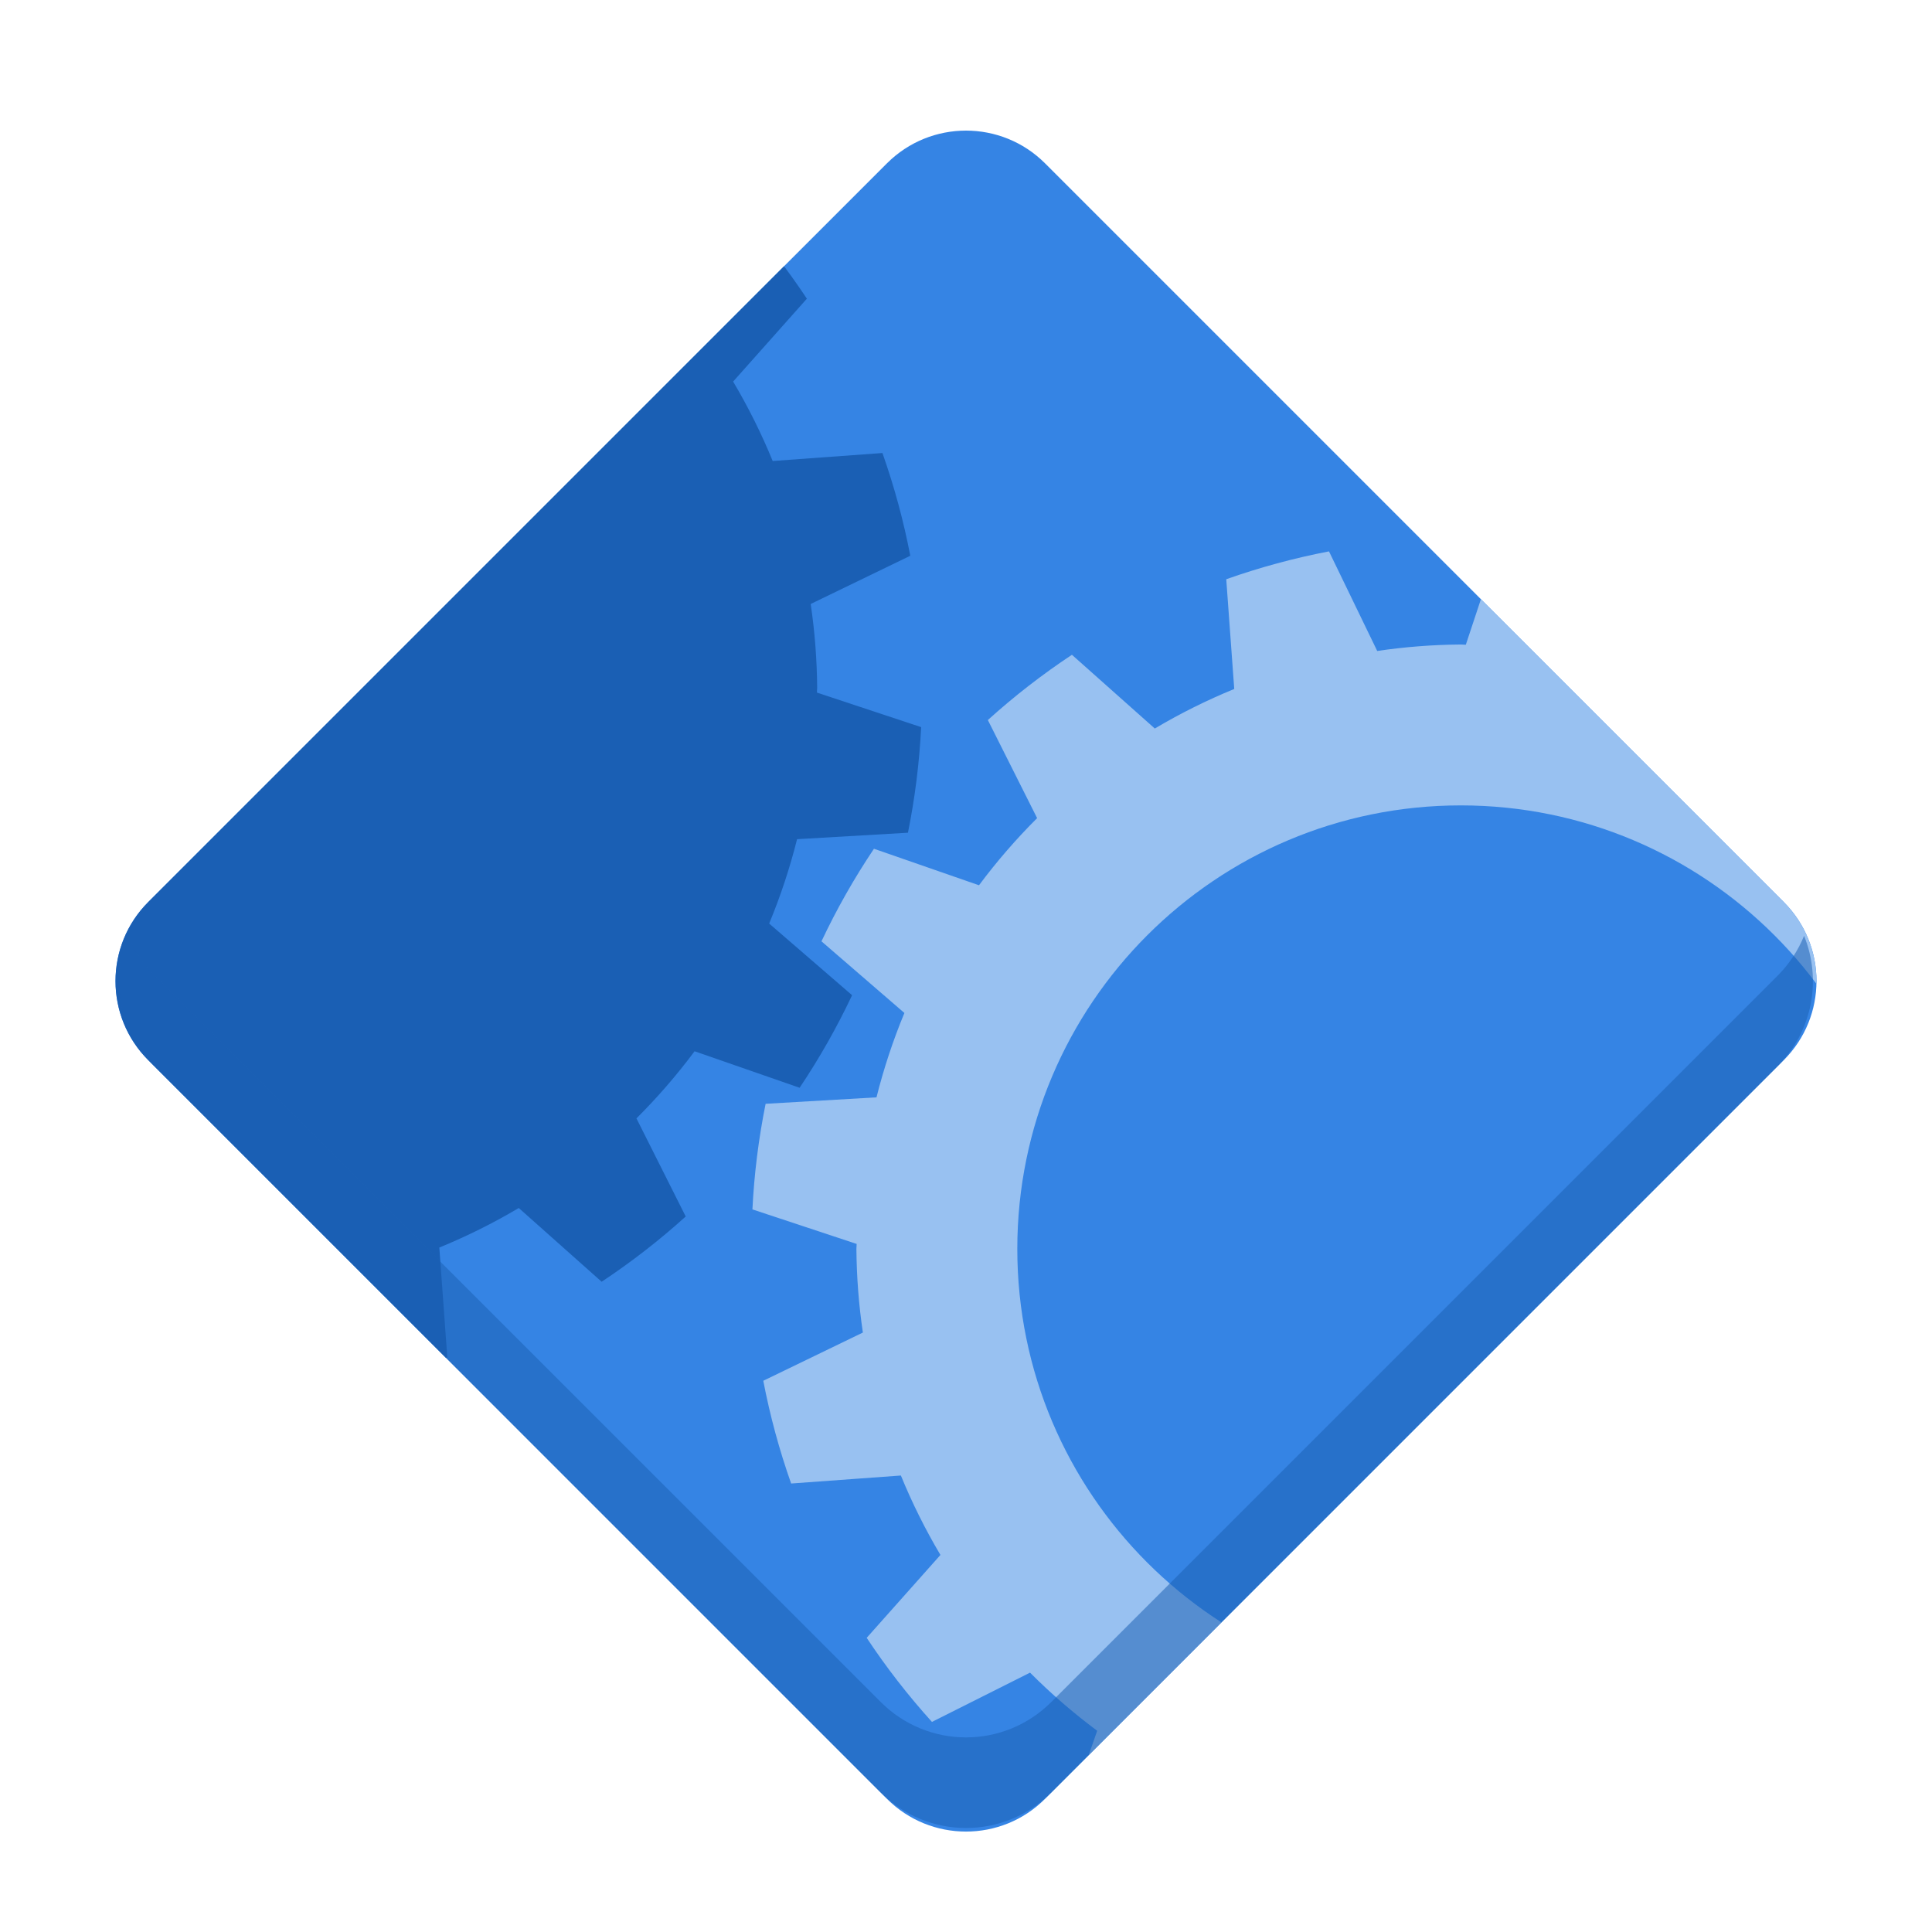
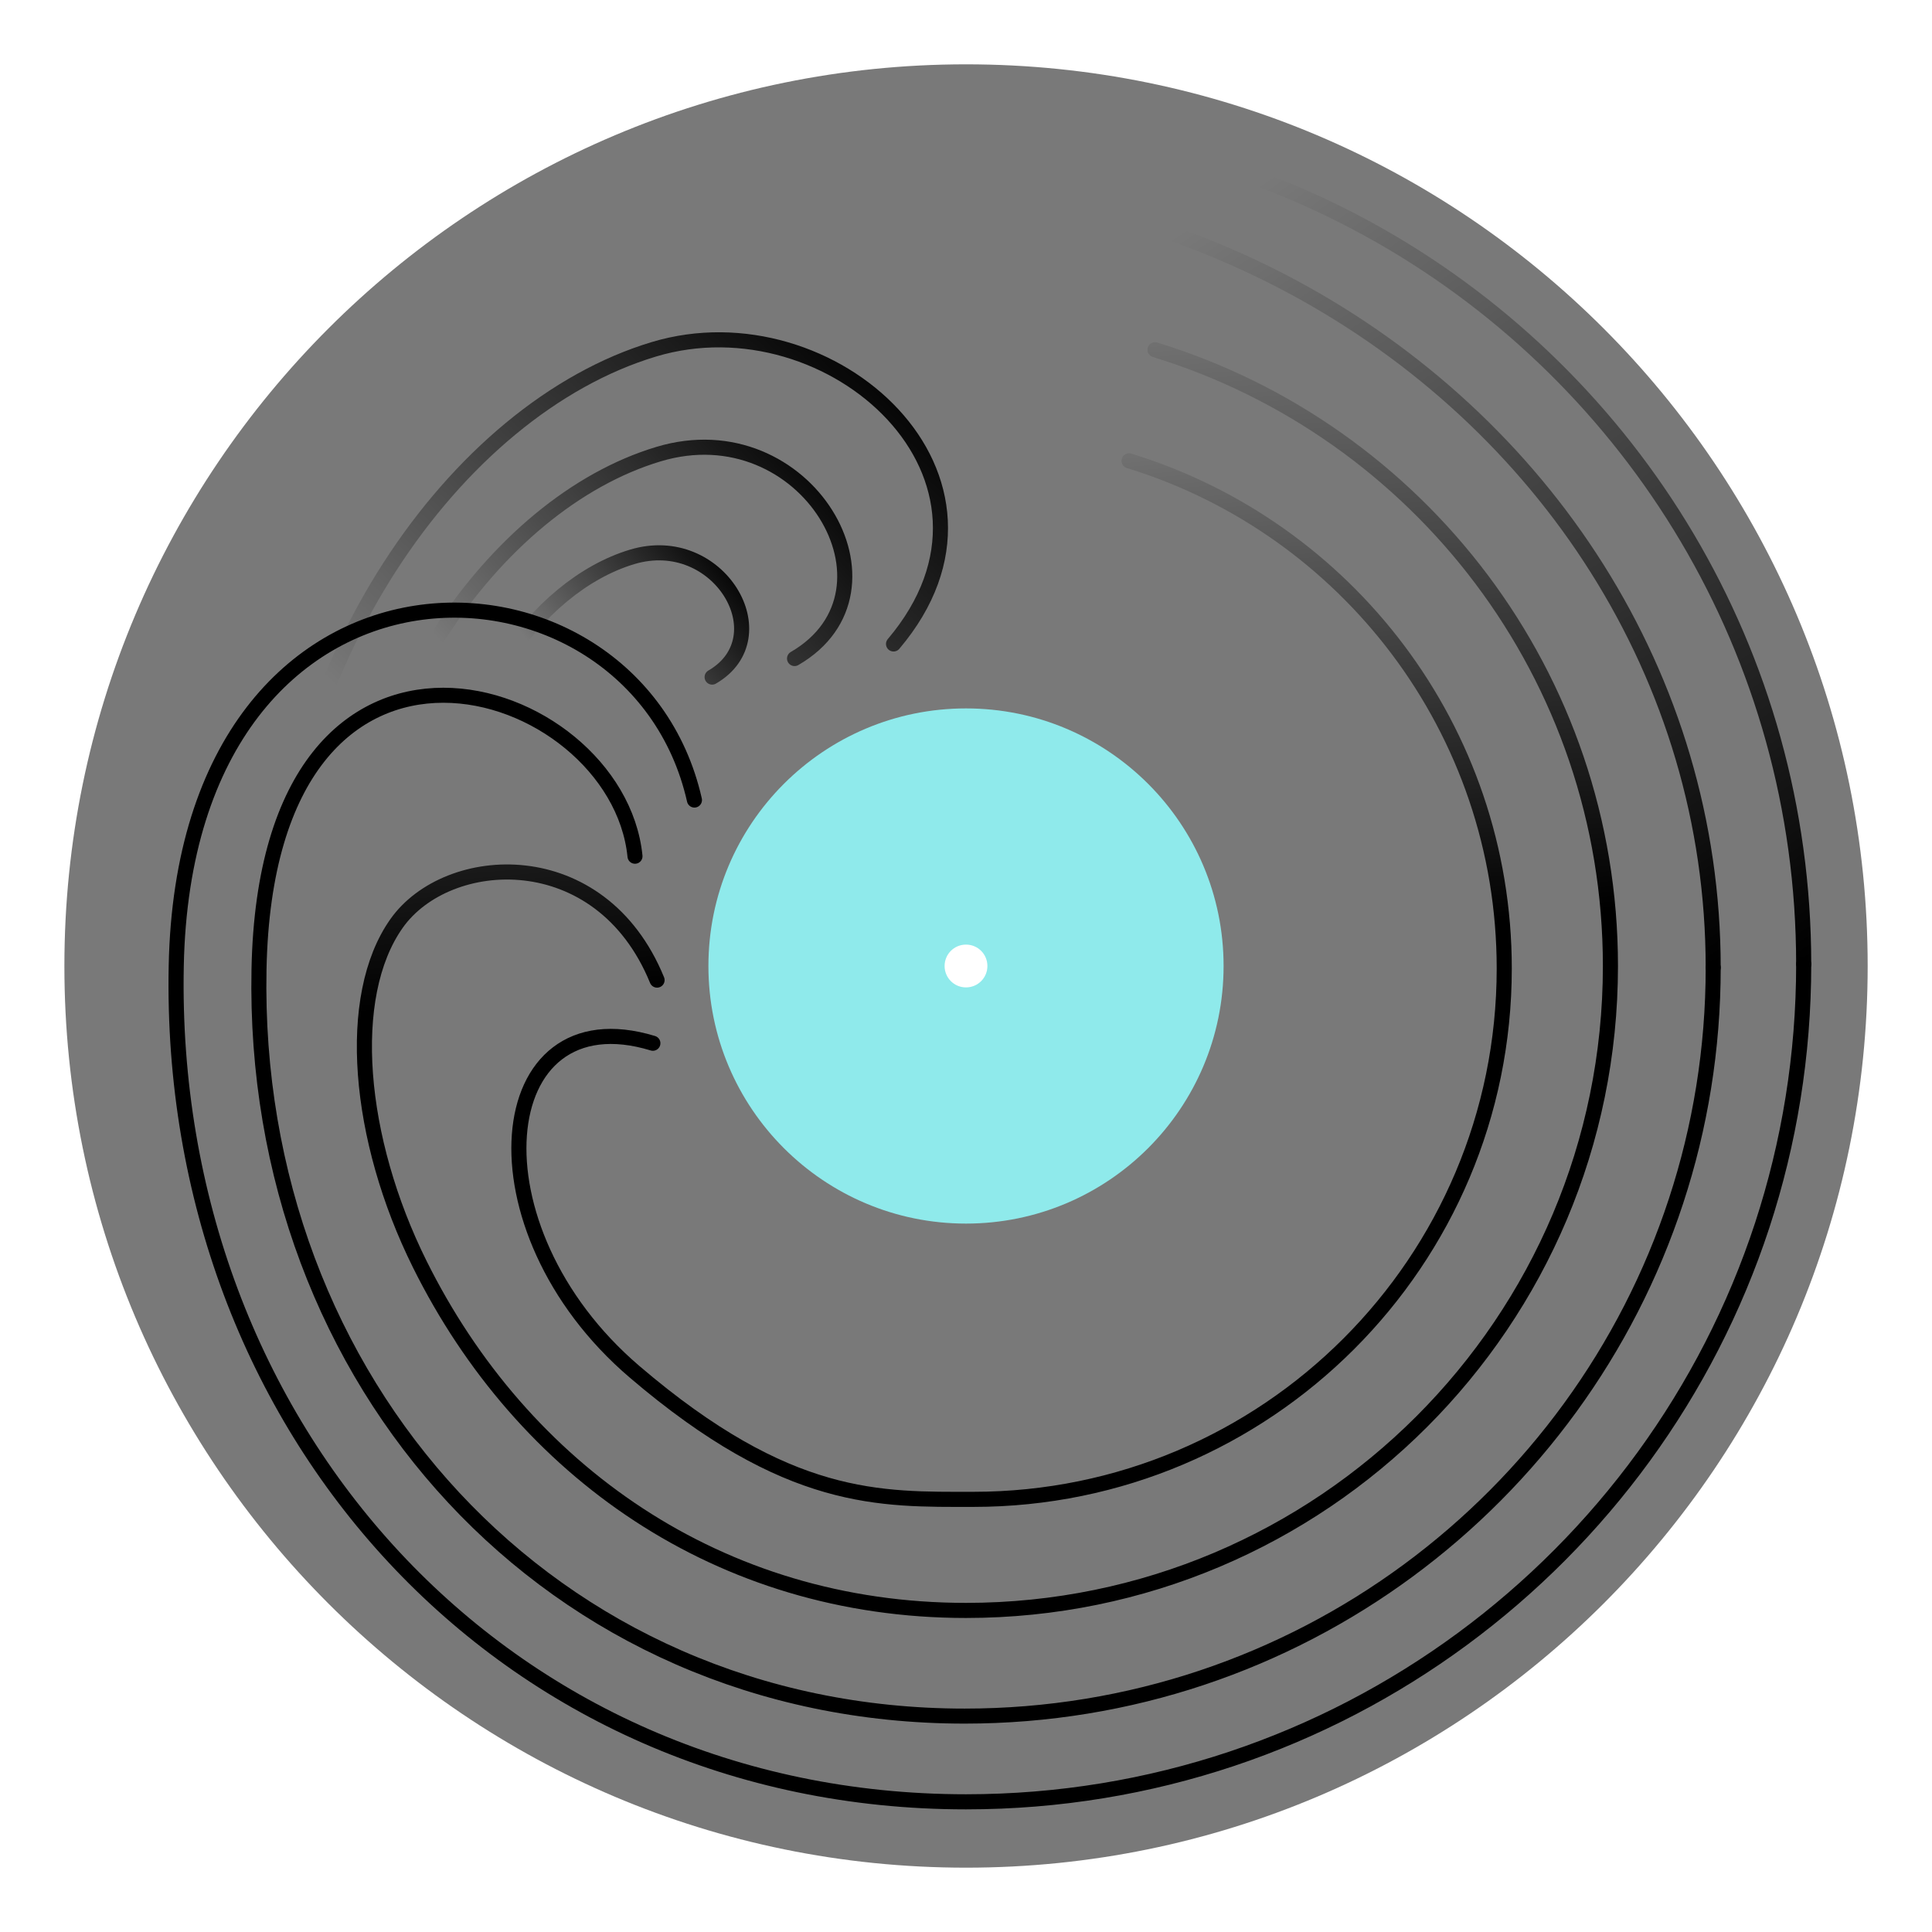
- <svg xmlns="http://www.w3.org/2000/svg" width="33.75mm" height="33.75mm" viewBox="0 0 33.75 33.75" version="1.1" id="svg974">
-   <defs id="defs968">
-     <clipPath clipPathUnits="userSpaceOnUse" id="clipPath18689">
-       <rect clip-path="none" transform="rotate(45)" ry="32" rx="32" y="123.999" x="486.037" height="362.943" width="362.943" id="rect18691" style="display:inline;opacity:1;vector-effect:none;fill:#4a86cf;fill-opacity:1;stroke:none;stroke-width:26.067;stroke-linecap:butt;stroke-linejoin:miter;stroke-miterlimit:4;stroke-dasharray:none;stroke-dashoffset:0;stroke-opacity:1;marker:none;marker-start:none;marker-mid:none;marker-end:none;paint-order:normal;enable-background:new" />
-     </clipPath>
-     <clipPath clipPathUnits="userSpaceOnUse" id="clipPath18689-3">
-       <rect clip-path="none" transform="rotate(45)" ry="32" rx="32" y="123.999" x="486.037" height="362.943" width="362.943" id="rect18691-6" style="display:inline;opacity:1;vector-effect:none;fill:#4a86cf;fill-opacity:1;stroke:none;stroke-width:26.067;stroke-linecap:butt;stroke-linejoin:miter;stroke-miterlimit:4;stroke-dasharray:none;stroke-dashoffset:0;stroke-opacity:1;marker:none;marker-start:none;marker-mid:none;marker-end:none;paint-order:normal;enable-background:new" />
-     </clipPath>
-   </defs>
-   <g id="layer1" transform="translate(-61.81982,-103.944)">
-     <g transform="matrix(0.2636723,0,0,0.2636723,61.81982,-529.397)" style="display:inline;stroke-width:0.25;enable-background:new" id="g1836">
-       <g transform="matrix(0.25,0,0,0.25,0,2295)" id="g18818" style="stroke-width:0.25">
-         <g style="stroke-width:0.27" transform="matrix(0.9260519,0,0,0.9260519,18.93073,50.87633)" id="g18590">
-           <g style="stroke-width:0.27" id="g18681" clip-path="url(#clipPath18689-3)">
-             <rect style="opacity:1;vector-effect:none;fill:#3584e4;fill-opacity:1;stroke:none;stroke-width:8.221;stroke-linecap:butt;stroke-linejoin:miter;stroke-miterlimit:4;stroke-dasharray:none;stroke-dashoffset:0;stroke-opacity:1;marker:none;marker-start:none;marker-mid:none;marker-end:none;paint-order:normal" id="rect18571" width="424" height="424" x="458.337" y="90.642" rx="10.092" ry="10.092" transform="matrix(0.6052817,0.6052817,-0.6052817,0.6052817,33.44063,99.07363)" clip-path="none" />
-             <circle style="opacity:1;vector-effect:none;fill:#f66151;fill-opacity:1;stroke:none;stroke-width:7.037;stroke-linecap:butt;stroke-linejoin:miter;stroke-miterlimit:4;stroke-dasharray:none;stroke-dashoffset:0;stroke-opacity:1;marker:none;marker-start:none;marker-mid:none;marker-end:none;paint-order:normal" id="path18706" cx="0" cy="0" r="0" transform="translate(0,-212)" />
-             <circle style="opacity:1;vector-effect:none;fill:#f66151;fill-opacity:1;stroke:none;stroke-width:7.037;stroke-linecap:butt;stroke-linejoin:miter;stroke-miterlimit:4;stroke-dasharray:none;stroke-dashoffset:0;stroke-opacity:1;marker:none;marker-start:none;marker-mid:none;marker-end:none;paint-order:normal" id="path18708" cx="0" cy="0" r="0" transform="translate(0,-212)" />
-             <path style="display:inline;opacity:1;vector-effect:none;fill:#98c1f1;fill-opacity:1;stroke:none;stroke-width:7.037;stroke-linecap:butt;stroke-linejoin:miter;stroke-miterlimit:4;stroke-dasharray:none;stroke-dashoffset:0;stroke-opacity:1;marker:none;marker-start:none;marker-mid:none;marker-end:none;paint-order:normal;enable-background:new" d="m 408.92,561.918 -9.886,29.829 a 172.971,172.971 0 0 0 -1.427,-0.071 172.971,172.971 0 0 0 -23.929,1.852 l -13.801,-28.501 a 203.293,203.293 0 0 0 -29.401,7.972 l 2.286,31.405 a 172.971,172.971 0 0 0 -22.732,11.319 l -23.718,-21.103 a 203.293,203.293 0 0 0 -24.059,18.674 l 14.099,28.073 a 172.971,172.971 0 0 0 -16.636,19.211 l -30.058,-10.448 a 203.293,203.293 0 0 0 -15.017,26.488 l 23.73,20.507 a 172.971,172.971 0 0 0 -7.985,24.143 l -31.73,1.849 a 203.293,203.293 0 0 0 -3.778,30.217 l 29.829,9.886 a 172.971,172.971 0 0 0 -0.071,1.427 172.971,172.971 0 0 0 1.852,23.929 l -28.501,13.801 a 203.293,203.293 0 0 0 7.972,29.401 l 31.405,-2.286 a 172.971,172.971 0 0 0 11.319,22.732 l -21.103,23.718 a 203.293,203.293 0 0 0 18.674,24.059 l 28.073,-14.099 a 172.971,172.971 0 0 0 19.211,16.636 l -10.448,30.058 a 203.293,203.293 0 0 0 26.488,15.017 l 20.507,-23.73 a 172.971,172.971 0 0 0 24.143,7.985 l 1.849,31.73 a 203.293,203.293 0 0 0 30.217,3.778 l 9.886,-29.829 a 172.971,172.971 0 0 0 1.427,0.071 172.971,172.971 0 0 0 23.929,-1.852 l 13.801,28.501 a 203.293,203.293 0 0 0 29.401,-7.972 l -2.286,-31.405 a 172.971,172.971 0 0 0 22.732,-11.319 l 23.718,21.103 A 203.293,203.293 0 0 0 532.96,916 l -14.099,-28.073 a 172.971,172.971 0 0 0 16.636,-19.211 l 30.058,10.448 a 203.293,203.293 0 0 0 15.017,-26.488 l -23.73,-20.507 a 172.971,172.971 0 0 0 7.985,-24.143 l 31.73,-1.849 a 203.293,203.293 0 0 0 3.778,-30.217 l -29.829,-9.886 a 172.971,172.971 0 0 0 0.071,-1.427 172.971,172.971 0 0 0 -1.852,-23.929 l 28.501,-13.801 a 203.293,203.293 0 0 0 -7.972,-29.401 l -31.405,2.286 a 172.971,172.971 0 0 0 -11.319,-22.732 l 21.103,-23.718 a 203.293,203.293 0 0 0 -18.674,-24.059 l -28.073,14.099 a 172.971,172.971 0 0 0 -19.211,-16.636 l 10.448,-30.058 A 203.293,203.293 0 0 0 485.636,581.681 l -20.507,23.73 a 172.971,172.971 0 0 0 -24.143,-7.985 l -1.849,-31.73 a 203.293,203.293 0 0 0 -30.217,-3.778 z M 397.607,637.722 A 126.926,126.926 0 0 1 524.532,764.647 126.926,126.926 0 0 1 397.607,891.572 126.926,126.926 0 0 1 270.682,764.647 126.926,126.926 0 0 1 397.607,637.722 Z" id="path18717-4" />
-             <path id="path18758" d="m 51.748,401.284 -9.886,29.829 c -0.476,-0.026 -0.951,-0.05 -1.427,-0.071 -8.01,0.062 -16.005,0.681 -23.929,1.852 L 2.706,404.392 c -9.986,1.918 -19.814,4.583 -29.401,7.972 l 2.286,31.405 c -7.844,3.211 -15.442,6.994 -22.732,11.319 l -23.718,-21.103 c -8.475,5.614 -16.518,11.857 -24.059,18.674 l 14.099,28.073 c -6.009,5.987 -11.569,12.408 -16.636,19.211 l -30.058,-10.448 c -5.661,8.442 -10.68,17.296 -15.017,26.488 l 23.73,20.507 c -3.25,7.841 -5.919,15.91 -7.985,24.143 l -31.73,1.849 c -2.013,9.964 -3.276,20.064 -3.778,30.217 l 29.829,9.886 c -0.026,0.476 -0.05,0.951 -0.071,1.427 0.062,8.01 0.681,16.005 1.852,23.929 l -28.501,13.801 c 1.918,9.986 4.583,19.814 7.972,29.401 l 31.405,-2.286 c 3.211,7.844 6.994,15.442 11.319,22.732 l -21.103,23.718 c 5.614,8.475 11.857,16.518 18.674,24.059 l 28.073,-14.099 c 5.987,6.009 12.408,11.569 19.211,16.636 l -10.448,30.058 c 8.442,5.661 17.296,10.68 26.488,15.017 l 20.507,-23.73 c 7.841,3.25 15.91,5.919 24.143,7.985 l 1.849,31.73 c 9.964,2.013 20.064,3.276 30.217,3.778 l 9.886,-29.829 c 0.476,0.026 0.951,0.05 1.427,0.071 8.01,-0.062 16.005,-0.681 23.929,-1.852 l 13.801,28.501 c 9.986,-1.918 19.814,-4.583 29.401,-7.972 l -2.286,-31.405 c 7.844,-3.211 15.442,-6.994 22.732,-11.319 l 23.718,21.103 c 8.475,-5.614 16.518,-11.857 24.059,-18.674 l -14.099,-28.073 c 6.009,-5.987 11.569,-12.408 16.636,-19.211 l 30.058,10.448 c 5.661,-8.442 10.68,-17.296 15.017,-26.488 l -23.73,-20.507 c 3.25,-7.841 5.919,-15.91 7.985,-24.143 l 31.73,-1.849 c 2.013,-9.964 3.276,-20.064 3.778,-30.217 l -29.829,-9.886 c 0.026,-0.476 0.05,-0.951 0.071,-1.427 -0.062,-8.01 -0.681,-16.005 -1.852,-23.929 l 28.501,-13.801 c -1.918,-9.986 -4.583,-19.814 -7.972,-29.401 l -31.405,2.286 c -3.211,-7.844 -6.994,-15.442 -11.319,-22.732 l 21.103,-23.718 c -5.614,-8.475 -11.857,-16.518 -18.674,-24.059 l -28.073,14.099 c -5.987,-6.009 -12.408,-11.569 -19.211,-16.636 l 10.448,-30.058 c -8.442,-5.661 -17.296,-10.68 -26.488,-15.017 l -20.507,23.73 c -7.841,-3.25 -15.91,-5.919 -24.143,-7.985 l -1.849,-31.73 c -9.964,-2.013 -20.064,-3.276 -30.217,-3.778 z" style="display:inline;opacity:1;vector-effect:none;fill:#1a5fb4;fill-opacity:1;stroke:none;stroke-width:7.037;stroke-linecap:butt;stroke-linejoin:miter;stroke-miterlimit:4;stroke-dasharray:none;stroke-dashoffset:0;stroke-opacity:1;marker:none;marker-start:none;marker-mid:none;marker-end:none;paint-order:normal;enable-background:new" />
-           </g>
-         </g>
-         <path style="display:inline;opacity:0.534;vector-effect:none;fill:#1a5fb4;fill-opacity:1;stroke:none;stroke-width:1.629;stroke-linecap:butt;stroke-linejoin:miter;stroke-miterlimit:4;stroke-dasharray:none;stroke-dashoffset:0;stroke-opacity:1;marker:none;marker-start:none;marker-mid:none;marker-end:none;paint-order:normal;enable-background:new" clip-path="none" d="m 8.477,2676 c -1.171,2.887 -0.583,6.308 1.766,8.656 l 48.102,48.102 c 3.134,3.134 8.179,3.134 11.312,0 l 48.102,-48.102 c 2.348,-2.348 2.937,-5.77 1.766,-8.656 -0.392,0.966 -0.98,1.871 -1.766,2.656 l -48.102,48.102 c -3.134,3.134 -8.179,3.134 -11.312,0 L 10.242,2678.656 C 9.457,2677.871 8.868,2676.965 8.477,2676 Z" transform="matrix(4,0,0,4,0,-10028)" id="rect18571-6" />
-       </g>
-       <rect y="2402" x="-1.5000001e-06" height="128" width="128" id="rect9125-7-2" style="display:inline;opacity:1;vector-effect:none;fill:none;fill-opacity:1;stroke:none;stroke-width:1.25;stroke-linecap:butt;stroke-linejoin:miter;stroke-miterlimit:4;stroke-dasharray:none;stroke-dashoffset:0;stroke-opacity:1;marker:none;marker-start:none;marker-mid:none;marker-end:none;paint-order:normal;enable-background:new" />
-     </g>
+ <svg xmlns="http://www.w3.org/2000/svg" xmlns:xlink="http://www.w3.org/1999/xlink" height="128px" viewBox="0 0 128 128" width="128px">
+   <linearGradient id="a" gradientUnits="userSpaceOnUse">
+     <stop offset="0" stop-opacity="0" />
+     <stop offset="1" />
+   </linearGradient>
+   <linearGradient id="b" x1="83.526" x2="119.5" xlink:href="#a" y1="183.907" y2="235.874" />
+   <linearGradient id="c" gradientTransform="matrix(0.99546 0 0 0.935406 -13.41999 161.3878)" x1="91.526" x2="127.501" xlink:href="#a" y1="27.906" y2="79.874" />
+   <linearGradient id="d" gradientUnits="userSpaceOnUse">
+     <stop offset="0" />
+     <stop offset="1" stop-opacity="0" />
+   </linearGradient>
+   <linearGradient id="e" gradientTransform="matrix(-1 0 0 0.939672 145.7262 160.4595)" x1="93.729" x2="123.705" xlink:href="#d" y1="30.427" y2="60.612" />
+   <linearGradient id="f" gradientTransform="matrix(-0.830085 0 0 0.780008 128.6385 173.2949)" x1="93.729" x2="120.133" xlink:href="#d" y1="30.427" y2="52.627" />
+   <linearGradient id="g" gradientTransform="matrix(-0.488031 0 0 0.458589 91.85972 191.9693)" x1="93.729" x2="117.248" xlink:href="#d" y1="30.427" y2="48.32" />
+   <linearGradient id="h" x1="81.066" x2="77.484" xlink:href="#d" y1="234.469" y2="191.415" />
+   <linearGradient id="i" x1="78.546" x2="75.595" xlink:href="#d" y1="234.904" y2="199.437" />
+   <path d="m 64 4.262 c -32.992 0.004 -59.734 26.746 -59.734 59.738 c -0.004 32.992 26.742 59.738 59.734 59.738 s 59.738 -26.746 59.738 -59.738 s -26.746 -59.738 -59.738 -59.738 z m 0 49.625 c 5.586 0 10.113 4.527 10.109 10.113 c 0.004 5.586 -4.523 10.113 -10.109 10.113 s -10.113 -4.527 -10.109 -10.113 c -0.004 -5.586 4.523 -10.113 10.109 -10.113 z m 0 0" fill="#797979" />
+   <path d="m 64 46.934 c -9.426 0 -17.066 7.641 -17.066 17.066 s 7.641 17.066 17.066 17.066 s 17.066 -7.641 17.066 -17.066 s -7.641 -17.066 -17.066 -17.066 z m 0 15.648 c 0.785 0 1.418 0.633 1.418 1.418 s -0.633 1.418 -1.418 1.418 s -1.418 -0.633 -1.418 -1.418 s 0.633 -1.418 1.418 -1.418 z m 0 0" fill="#8feaeb" />
+   <g fill="none" stroke-linecap="round" stroke-linejoin="round">
+     <path d="m 119.5 63.875 c 0 6.043 -0.965 11.859 -2.75 17.309 m 0 0 c -7.273 22.176 -28.141 38.191 -52.75 38.191 c -30.652 0 -52.934 -24.727 -52.324 -55.375 c 0.594 -29.875 30.309 -28.809 34.332 -10.996" stroke="#000000" stroke-width="1" />
+     <path d="m 83.527 183.906 c 2.711 1.02 5.383 2.27 7.992 3.762 c 16.715 9.562 27.98 27.57 27.98 48.207" stroke="url(#b)" stroke-width="1" transform="matrix(1 0 0 1 0 -172)" />
+     <path d="m 77.691 187.492 c 2.699 0.949 5.359 2.121 7.957 3.516 c 16.641 8.945 27.855 25.789 27.855 45.094" stroke="url(#c)" stroke-width="0.995" transform="matrix(1 0 0 1 0 -172)" />
+     <path d="m 113.504 64.102 c 0 5.402 -0.863 10.598 -2.461 15.465 m 0 0 c -6.496 19.816 -25.145 34.129 -47.133 34.129 c -27.387 0 -47.293 -22.098 -46.75 -49.48 c 0.527 -26.695 23.734 -19.219 24.91 -7.488" stroke="#000000" stroke-width="0.995" />
+     <path d="m 59.199 214.664 c 9.301 -10.977 -4.121 -23.059 -15.875 -19.523 c -13.184 3.965 -25.098 20.98 -25.098 40.375" stroke="url(#e)" transform="matrix(1 0 0 1 0 -172)" />
+     <path d="m 52.641 215.629 c 7.773 -4.508 0.754 -16.477 -9.008 -13.543 c -10.941 3.285 -20.832 17.414 -20.832 33.512" stroke="url(#f)" transform="matrix(1 0 0 1 0 -172)" />
+     <path d="m 47.18 216.859 c 4.57 -2.652 0.441 -9.688 -5.297 -7.965 c -6.434 1.934 -12.246 10.238 -12.246 19.703" stroke="url(#g)" transform="matrix(1 0 0 1 0 -172)" />
+     <path d="m 76.523 195.172 c 17.469 5.352 30.172 21.605 30.172 40.828 c 0 23.582 -19.113 42.695 -42.695 42.695 c -16.344 0 -29.395 -9.258 -36.191 -22.941 c -4.121 -8.297 -4.961 -17.727 -1.535 -22.574 c 3.363 -4.758 13.512 -5.406 17.258 3.754" stroke="url(#h)" transform="matrix(1 0 0 1 0 -172)" />
+     <path d="m 74.805 202.531 c 14.391 4.41 24.855 17.801 24.855 33.633 c 0 19.426 -15.75 35.172 -35.172 35.172 c -6.156 0 -12.242 0.27 -22.453 -8.457 c -11.145 -9.523 -9.594 -25.062 1.219 -21.762" stroke="url(#i)" transform="matrix(1 0 0 1 0 -172)" />
  </g>
</svg>
